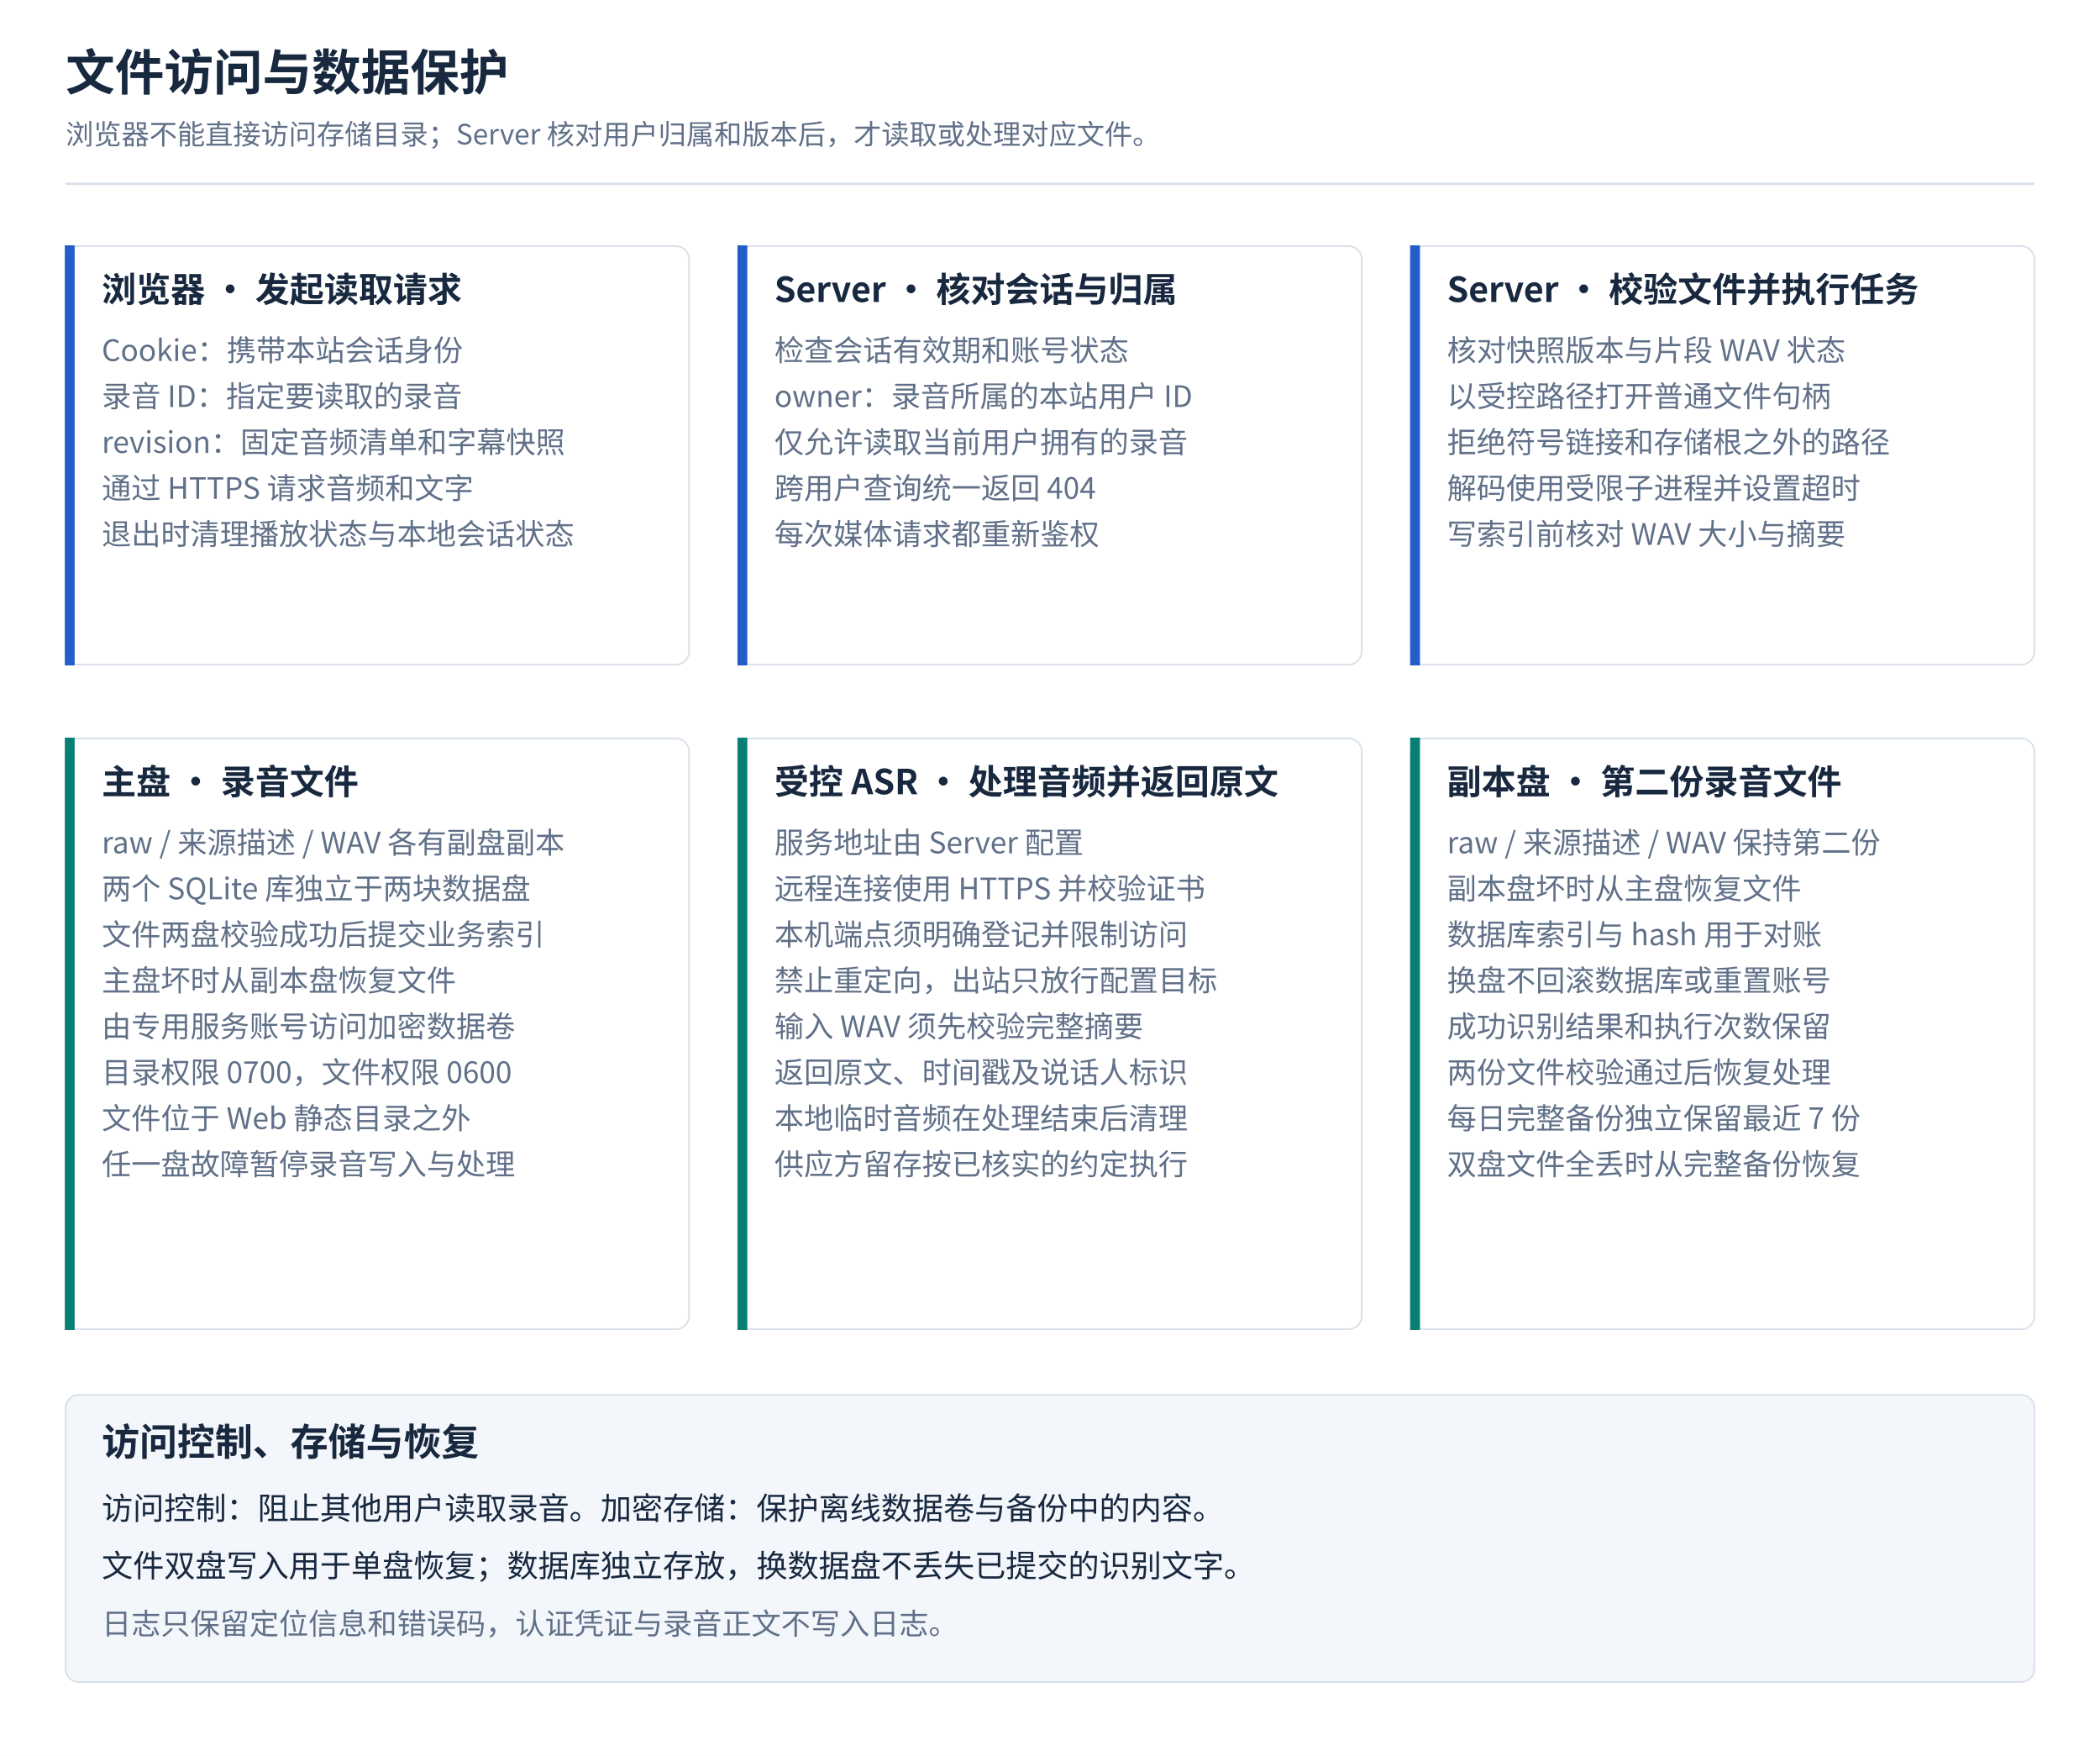
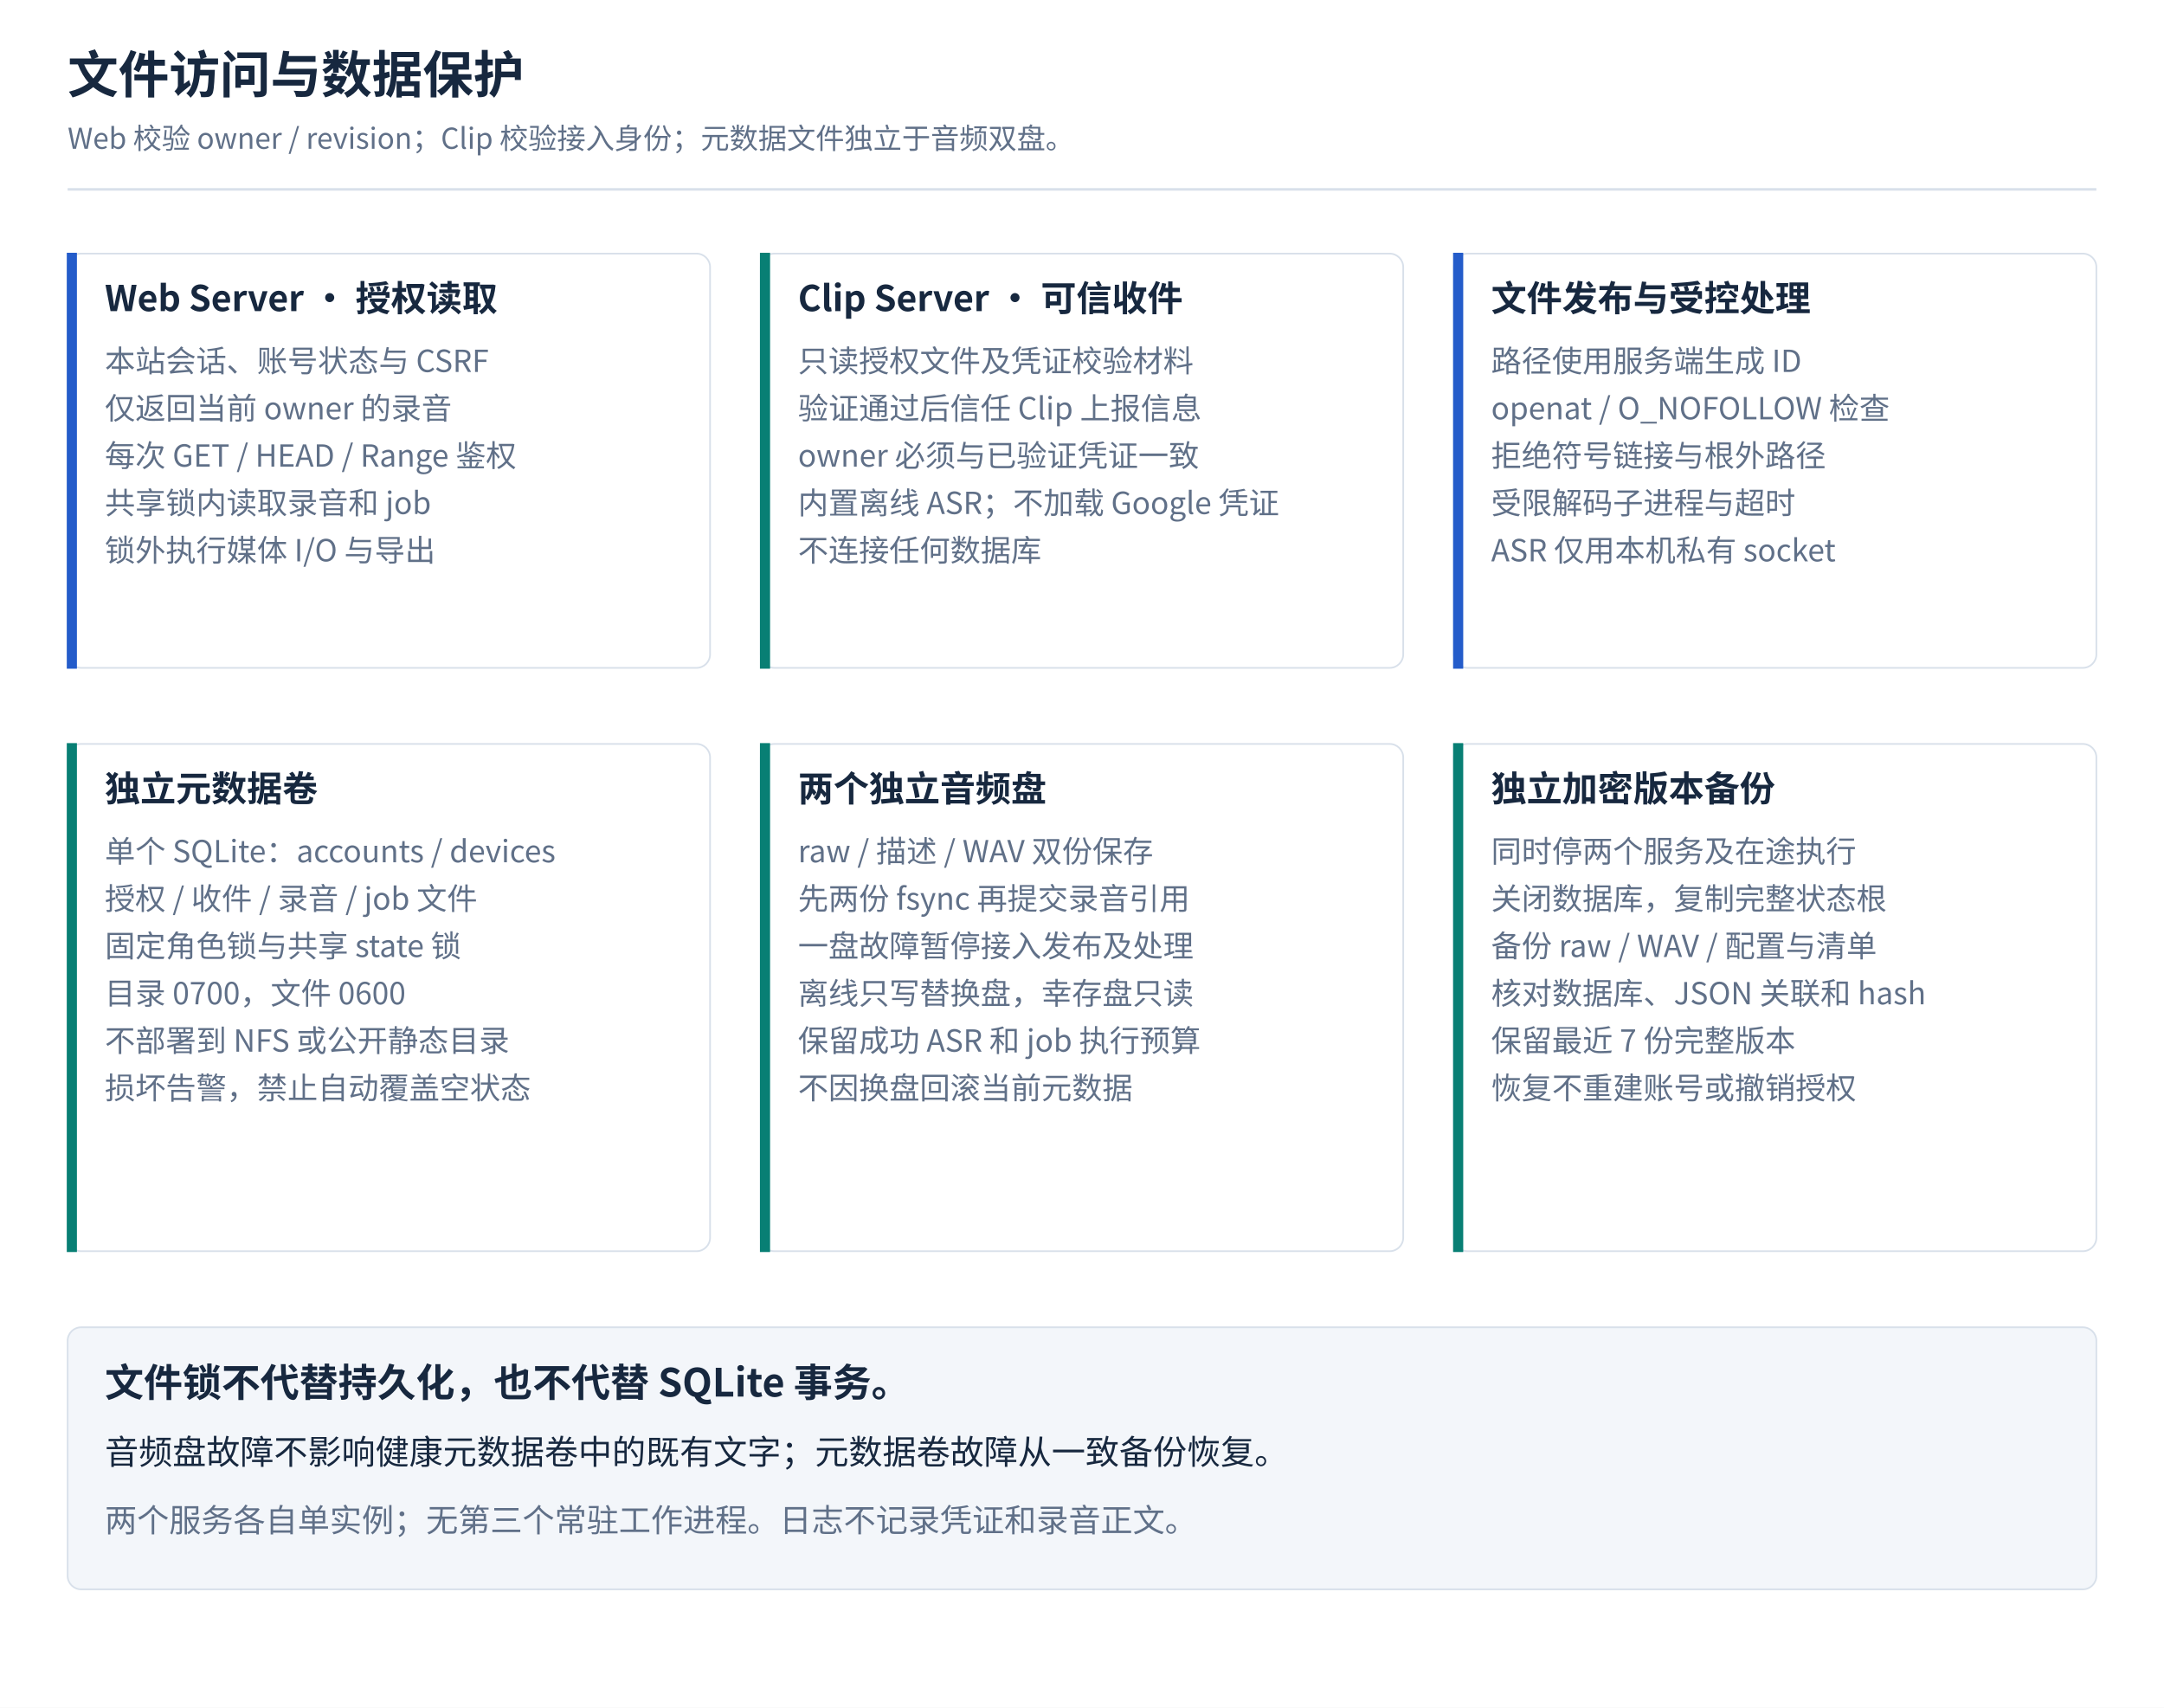
- <svg xmlns="http://www.w3.org/2000/svg" width="1280" height="1070" viewBox="0 0 1280 1070">
-   <rect width="1280" height="100%" fill="white" />
+ <svg xmlns="http://www.w3.org/2000/svg" width="1280" height="1010" viewBox="0 0 1280 1010">
+   <rect width="1280" height="1010" fill="white" />
  <g font-family="PingFang SC,Microsoft YaHei,Noto Sans CJK SC,Arial,sans-serif">
    <text x="40" y="55" font-size="30" font-weight="600" fill="#17283f">文件访问与数据保护</text>
-     <text x="40" y="88" font-size="17" font-weight="400" fill="#607088">浏览器不能直接访问存储目录；Server 核对用户归属和版本后，才读取或处理对应文件。</text>
+     <text x="40" y="88" font-size="17" font-weight="400" fill="#607088">Web 校验 owner / revision；Clip 校验接入身份；元数据文件独立于音频双盘。</text>
    <line x1="40" y1="112" x2="1240" y2="112" stroke="#d8e0ea" stroke-width="1.5" />
-     <rect x="40" y="150" width="380" height="255" rx="8" fill="white" stroke="#d8e0ea" />
-     <rect x="40" y="150" width="5" height="255" rx="0" fill="#245cca" stroke="#245cca" />
-     <text x="62" y="184" font-size="21" font-weight="600" fill="#17283f">浏览器 · 发起读取请求</text>
-     <text x="62" y="220" font-size="18" font-weight="400" fill="#607088">Cookie：携带本站会话身份</text>
-     <text x="62" y="248" font-size="18" font-weight="400" fill="#607088">录音 ID：指定要读取的录音</text>
-     <text x="62" y="276" font-size="18" font-weight="400" fill="#607088">revision：固定音频清单和字幕快照</text>
-     <text x="62" y="304" font-size="18" font-weight="400" fill="#607088">通过 HTTPS 请求音频和文字</text>
-     <text x="62" y="332" font-size="18" font-weight="400" fill="#607088">退出时清理播放状态与本地会话状态</text>
-     <rect x="450" y="150" width="380" height="255" rx="8" fill="white" stroke="#d8e0ea" />
-     <rect x="450" y="150" width="5" height="255" rx="0" fill="#245cca" stroke="#245cca" />
-     <text x="472" y="184" font-size="21" font-weight="600" fill="#17283f">Server · 核对会话与归属</text>
-     <text x="472" y="220" font-size="18" font-weight="400" fill="#607088">检查会话有效期和账号状态</text>
-     <text x="472" y="248" font-size="18" font-weight="400" fill="#607088">owner：录音所属的本站用户 ID</text>
-     <text x="472" y="276" font-size="18" font-weight="400" fill="#607088">仅允许读取当前用户拥有的录音</text>
-     <text x="472" y="304" font-size="18" font-weight="400" fill="#607088">跨用户查询统一返回 404</text>
-     <text x="472" y="332" font-size="18" font-weight="400" fill="#607088">每次媒体请求都重新鉴权</text>
-     <rect x="860" y="150" width="380" height="255" rx="8" fill="white" stroke="#d8e0ea" />
-     <rect x="860" y="150" width="5" height="255" rx="0" fill="#245cca" stroke="#245cca" />
-     <text x="882" y="184" font-size="21" font-weight="600" fill="#17283f">Server · 校验文件并执行任务</text>
-     <text x="882" y="220" font-size="18" font-weight="400" fill="#607088">核对快照版本与片段 WAV 状态</text>
-     <text x="882" y="248" font-size="18" font-weight="400" fill="#607088">以受控路径打开普通文件句柄</text>
-     <text x="882" y="276" font-size="18" font-weight="400" fill="#607088">拒绝符号链接和存储根之外的路径</text>
-     <text x="882" y="304" font-size="18" font-weight="400" fill="#607088">解码使用受限子进程并设置超时</text>
-     <text x="882" y="332" font-size="18" font-weight="400" fill="#607088">写索引前核对 WAV 大小与摘要</text>
-     <rect x="40" y="450" width="380" height="360" rx="8" fill="white" stroke="#d8e0ea" />
-     <rect x="40" y="450" width="5" height="360" rx="0" fill="#087f74" stroke="#087f74" />
-     <text x="62" y="484" font-size="21" font-weight="600" fill="#17283f">主盘 · 录音文件</text>
-     <text x="62" y="520" font-size="18" font-weight="400" fill="#607088">raw / 来源描述 / WAV 各有副盘副本</text>
-     <text x="62" y="548" font-size="18" font-weight="400" fill="#607088">两个 SQLite 库独立于两块数据盘</text>
-     <text x="62" y="576" font-size="18" font-weight="400" fill="#607088">文件两盘校验成功后提交业务索引</text>
-     <text x="62" y="604" font-size="18" font-weight="400" fill="#607088">主盘坏时从副本盘恢复文件</text>
-     <text x="62" y="632" font-size="18" font-weight="400" fill="#607088">由专用服务账号访问加密数据卷</text>
-     <text x="62" y="660" font-size="18" font-weight="400" fill="#607088">目录权限 0700，文件权限 0600</text>
-     <text x="62" y="688" font-size="18" font-weight="400" fill="#607088">文件位于 Web 静态目录之外</text>
-     <text x="62" y="716" font-size="18" font-weight="400" fill="#607088">任一盘故障暂停录音写入与处理</text>
-     <rect x="450" y="450" width="380" height="360" rx="8" fill="white" stroke="#d8e0ea" />
-     <rect x="450" y="450" width="5" height="360" rx="0" fill="#087f74" stroke="#087f74" />
-     <text x="472" y="484" font-size="21" font-weight="600" fill="#17283f">受控 ASR · 处理音频并返回原文</text>
-     <text x="472" y="520" font-size="18" font-weight="400" fill="#607088">服务地址由 Server 配置</text>
-     <text x="472" y="548" font-size="18" font-weight="400" fill="#607088">远程连接使用 HTTPS 并校验证书</text>
-     <text x="472" y="576" font-size="18" font-weight="400" fill="#607088">本机端点须明确登记并限制访问</text>
-     <text x="472" y="604" font-size="18" font-weight="400" fill="#607088">禁止重定向，出站只放行配置目标</text>
-     <text x="472" y="632" font-size="18" font-weight="400" fill="#607088">输入 WAV 须先校验完整摘要</text>
-     <text x="472" y="660" font-size="18" font-weight="400" fill="#607088">返回原文、时间戳及说话人标识</text>
-     <text x="472" y="688" font-size="18" font-weight="400" fill="#607088">本地临时音频在处理结束后清理</text>
-     <text x="472" y="716" font-size="18" font-weight="400" fill="#607088">供应方留存按已核实的约定执行</text>
-     <rect x="860" y="450" width="380" height="360" rx="8" fill="white" stroke="#d8e0ea" />
-     <rect x="860" y="450" width="5" height="360" rx="0" fill="#087f74" stroke="#087f74" />
-     <text x="882" y="484" font-size="21" font-weight="600" fill="#17283f">副本盘 · 第二份录音文件</text>
-     <text x="882" y="520" font-size="18" font-weight="400" fill="#607088">raw / 来源描述 / WAV 保持第二份</text>
-     <text x="882" y="548" font-size="18" font-weight="400" fill="#607088">副本盘坏时从主盘恢复文件</text>
-     <text x="882" y="576" font-size="18" font-weight="400" fill="#607088">数据库索引与 hash 用于对账</text>
-     <text x="882" y="604" font-size="18" font-weight="400" fill="#607088">换盘不回滚数据库或重置账号</text>
-     <text x="882" y="632" font-size="18" font-weight="400" fill="#607088">成功识别结果和执行次数保留</text>
-     <text x="882" y="660" font-size="18" font-weight="400" fill="#607088">两份文件校验通过后恢复处理</text>
-     <text x="882" y="688" font-size="18" font-weight="400" fill="#607088">每日完整备份独立保留最近 7 份</text>
-     <text x="882" y="716" font-size="18" font-weight="400" fill="#607088">双盘文件全丢时从完整备份恢复</text>
-     <rect x="40" y="850" width="1200" height="175" rx="8" fill="#f3f6fa" stroke="#d8e0ea" />
-     <text x="62" y="887" font-size="23" font-weight="600" fill="#17283f">访问控制、存储与恢复</text>
-     <text x="62" y="926" font-size="19" font-weight="400" fill="#17283f">访问控制：阻止其他用户读取录音。加密存储：保护离线数据卷与备份中的内容。</text>
-     <text x="62" y="961" font-size="19" font-weight="400" fill="#17283f">文件双盘写入用于单盘恢复；数据库独立存放，换数据盘不丢失已提交的识别文字。</text>
-     <text x="62" y="996" font-size="18" font-weight="400" fill="#607088">日志只保留定位信息和错误码，认证凭证与录音正文不写入日志。</text>
+     <rect x="40" y="150" width="380" height="245" rx="8" fill="white" stroke="#d8e0ea" />
+     <rect x="40" y="150" width="5" height="245" rx="0" fill="#245cca" stroke="#245cca" />
+     <text x="62" y="184" font-size="21" font-weight="600" fill="#17283f">Web Server · 授权读取</text>
+     <text x="62" y="220" font-size="18" font-weight="400" fill="#607088">本站会话、账号状态与 CSRF</text>
+     <text x="62" y="248" font-size="18" font-weight="400" fill="#607088">仅返回当前 owner 的录音</text>
+     <text x="62" y="276" font-size="18" font-weight="400" fill="#607088">每次 GET / HEAD / Range 鉴权</text>
+     <text x="62" y="304" font-size="18" font-weight="400" fill="#607088">共享锁内读取录音和 job</text>
+     <text x="62" y="332" font-size="18" font-weight="400" fill="#607088">锁外执行媒体 I/O 与导出</text>
+     <rect x="450" y="150" width="380" height="245" rx="8" fill="white" stroke="#d8e0ea" />
+     <rect x="450" y="150" width="5" height="245" rx="0" fill="#087f74" stroke="#087f74" />
+     <text x="472" y="184" font-size="21" font-weight="600" fill="#17283f">Clip Server · 可信收件</text>
+     <text x="472" y="220" font-size="18" font-weight="400" fill="#607088">只读授权文件及凭证校验材料</text>
+     <text x="472" y="248" font-size="18" font-weight="400" fill="#607088">验证通过后信任 Clip 上报信息</text>
+     <text x="472" y="276" font-size="18" font-weight="400" fill="#607088">owner 必须与已验证凭证一致</text>
+     <text x="472" y="304" font-size="18" font-weight="400" fill="#607088">内置离线 ASR；不加载 Google 凭证</text>
+     <text x="472" y="332" font-size="18" font-weight="400" fill="#607088">不连接任何数据库</text>
+     <rect x="860" y="150" width="380" height="245" rx="8" fill="white" stroke="#d8e0ea" />
+     <rect x="860" y="150" width="5" height="245" rx="0" fill="#245cca" stroke="#245cca" />
+     <text x="882" y="184" font-size="21" font-weight="600" fill="#17283f">文件发布与受控处理</text>
+     <text x="882" y="220" font-size="18" font-weight="400" fill="#607088">路径使用服务端生成 ID</text>
+     <text x="882" y="248" font-size="18" font-weight="400" fill="#607088">openat / O_NOFOLLOW 检查</text>
+     <text x="882" y="276" font-size="18" font-weight="400" fill="#607088">拒绝符号链接与根外路径</text>
+     <text x="882" y="304" font-size="18" font-weight="400" fill="#607088">受限解码子进程与超时</text>
+     <text x="882" y="332" font-size="18" font-weight="400" fill="#607088">ASR 仅用本机私有 socket</text>
+     <rect x="40" y="440" width="380" height="300" rx="8" fill="white" stroke="#d8e0ea" />
+     <rect x="40" y="440" width="5" height="300" rx="0" fill="#087f74" stroke="#087f74" />
+     <text x="62" y="474" font-size="21" font-weight="600" fill="#17283f">独立元数据卷</text>
+     <text x="62" y="510" font-size="18" font-weight="400" fill="#607088">单个 SQLite：accounts / devices</text>
+     <text x="62" y="538" font-size="18" font-weight="400" fill="#607088">授权 / 收件 / 录音 / job 文件</text>
+     <text x="62" y="566" font-size="18" font-weight="400" fill="#607088">固定角色锁与共享 state 锁</text>
+     <text x="62" y="594" font-size="18" font-weight="400" fill="#607088">目录 0700，文件 0600</text>
+     <text x="62" y="622" font-size="18" font-weight="400" fill="#607088">不部署到 NFS 或公开静态目录</text>
+     <text x="62" y="650" font-size="18" font-weight="400" fill="#607088">损坏告警，禁止自动覆盖空状态</text>
+     <rect x="450" y="440" width="380" height="300" rx="8" fill="white" stroke="#d8e0ea" />
+     <rect x="450" y="440" width="5" height="300" rx="0" fill="#087f74" stroke="#087f74" />
+     <text x="472" y="474" font-size="21" font-weight="600" fill="#17283f">两个独立音频盘</text>
+     <text x="472" y="510" font-size="18" font-weight="400" fill="#607088">raw / 描述 / WAV 双份保存</text>
+     <text x="472" y="538" font-size="18" font-weight="400" fill="#607088">先两份 fsync 再提交录音引用</text>
+     <text x="472" y="566" font-size="18" font-weight="400" fill="#607088">一盘故障暂停接入发布及处理</text>
+     <text x="472" y="594" font-size="18" font-weight="400" fill="#607088">离线只写替换盘，幸存盘只读</text>
+     <text x="472" y="622" font-size="18" font-weight="400" fill="#607088">保留成功 ASR 和 job 执行预算</text>
+     <text x="472" y="650" font-size="18" font-weight="400" fill="#607088">不因换盘回滚当前元数据</text>
+     <rect x="860" y="440" width="380" height="300" rx="8" fill="white" stroke="#d8e0ea" />
+     <rect x="860" y="440" width="5" height="300" rx="0" fill="#087f74" stroke="#087f74" />
+     <text x="882" y="474" font-size="21" font-weight="600" fill="#17283f">独立加密版本备份</text>
+     <text x="882" y="510" font-size="18" font-weight="400" fill="#607088">同时停两个服务及在途执行</text>
+     <text x="882" y="538" font-size="18" font-weight="400" fill="#607088">关闭数据库，复制完整状态根</text>
+     <text x="882" y="566" font-size="18" font-weight="400" fill="#607088">备份 raw / WAV / 配置与清单</text>
+     <text x="882" y="594" font-size="18" font-weight="400" fill="#607088">核对数据库、JSON 关联和 hash</text>
+     <text x="882" y="622" font-size="18" font-weight="400" fill="#607088">保留最近 7 份完整版本</text>
+     <text x="882" y="650" font-size="18" font-weight="400" fill="#607088">恢复不重建账号或撤销授权</text>
+     <rect x="40" y="785" width="1200" height="155" rx="8" fill="#f3f6fa" stroke="#d8e0ea" />
+     <text x="62" y="826" font-size="23" font-weight="600" fill="#17283f">文件锁不代替持久化，也不代替 SQLite 事务。</text>
+     <text x="62" y="866" font-size="20" font-weight="400" fill="#17283f">音频盘故障不影响健康元数据卷中的既有文字；元数据卷故障从一致备份恢复。</text>
+     <text x="62" y="906" font-size="19" font-weight="400" fill="#607088">两个服务各自单实例；无第三个常驻工作进程。日志不记录凭证和录音正文。</text>
  </g>
</svg>
